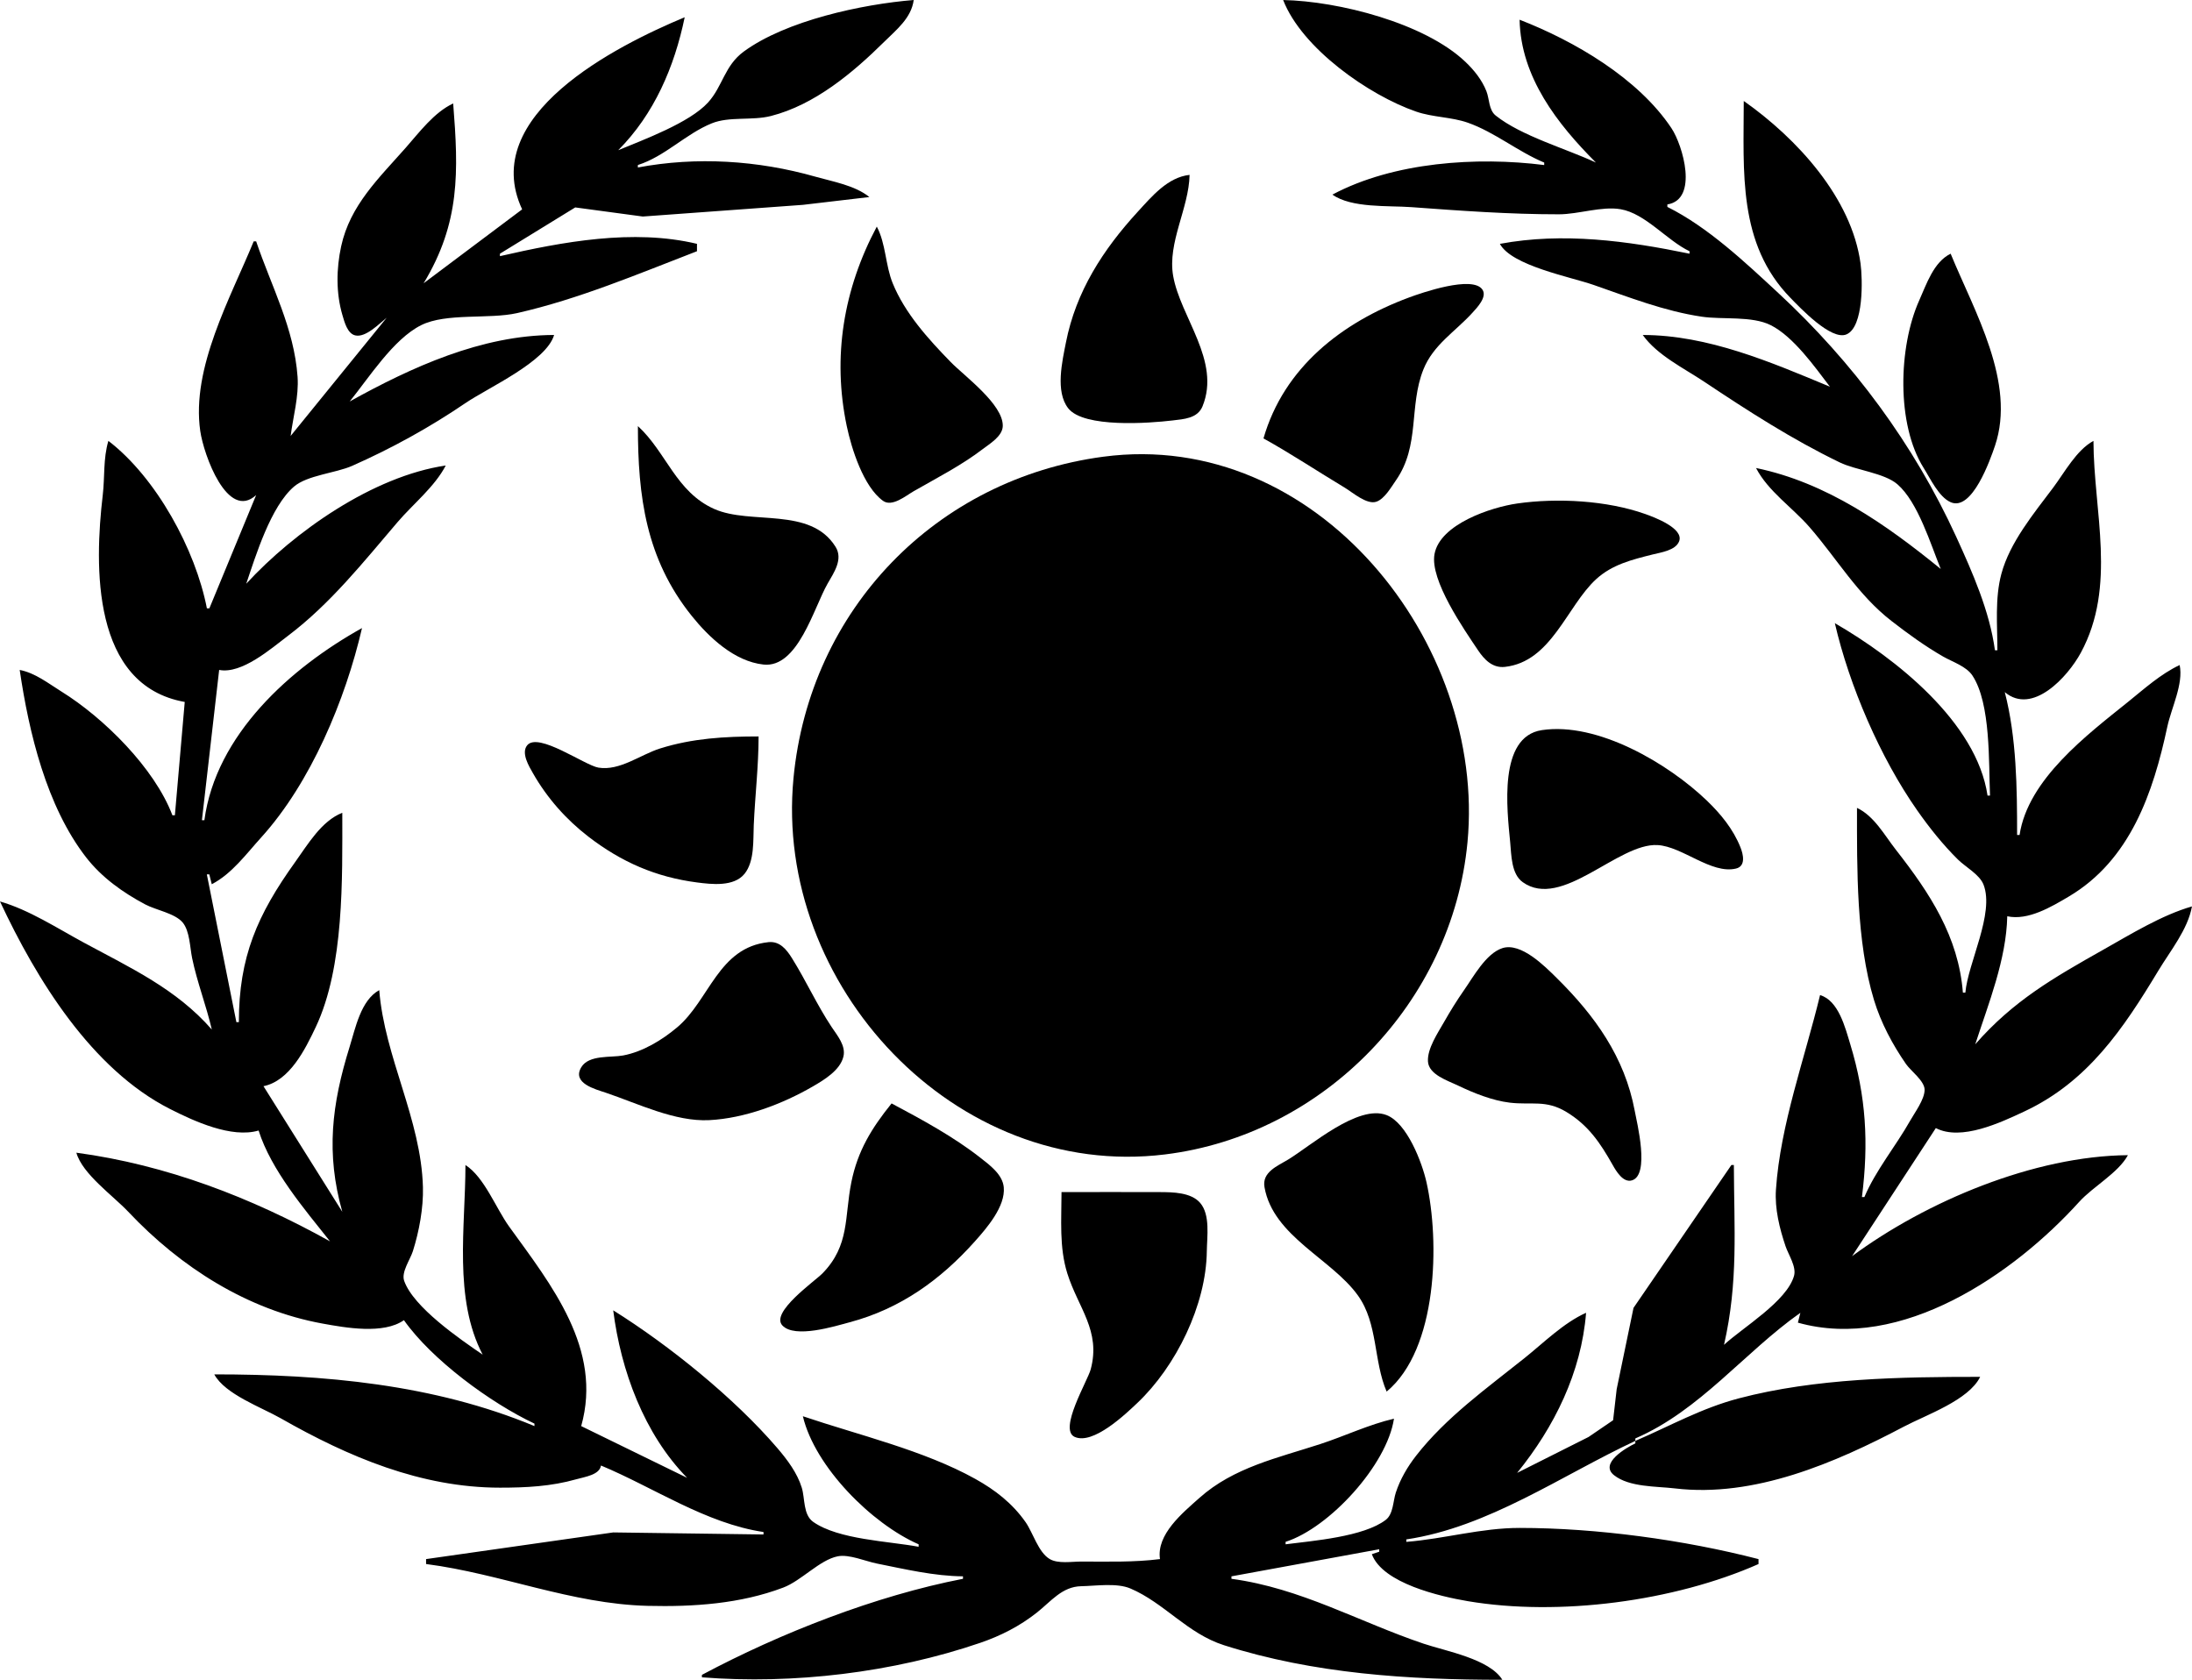
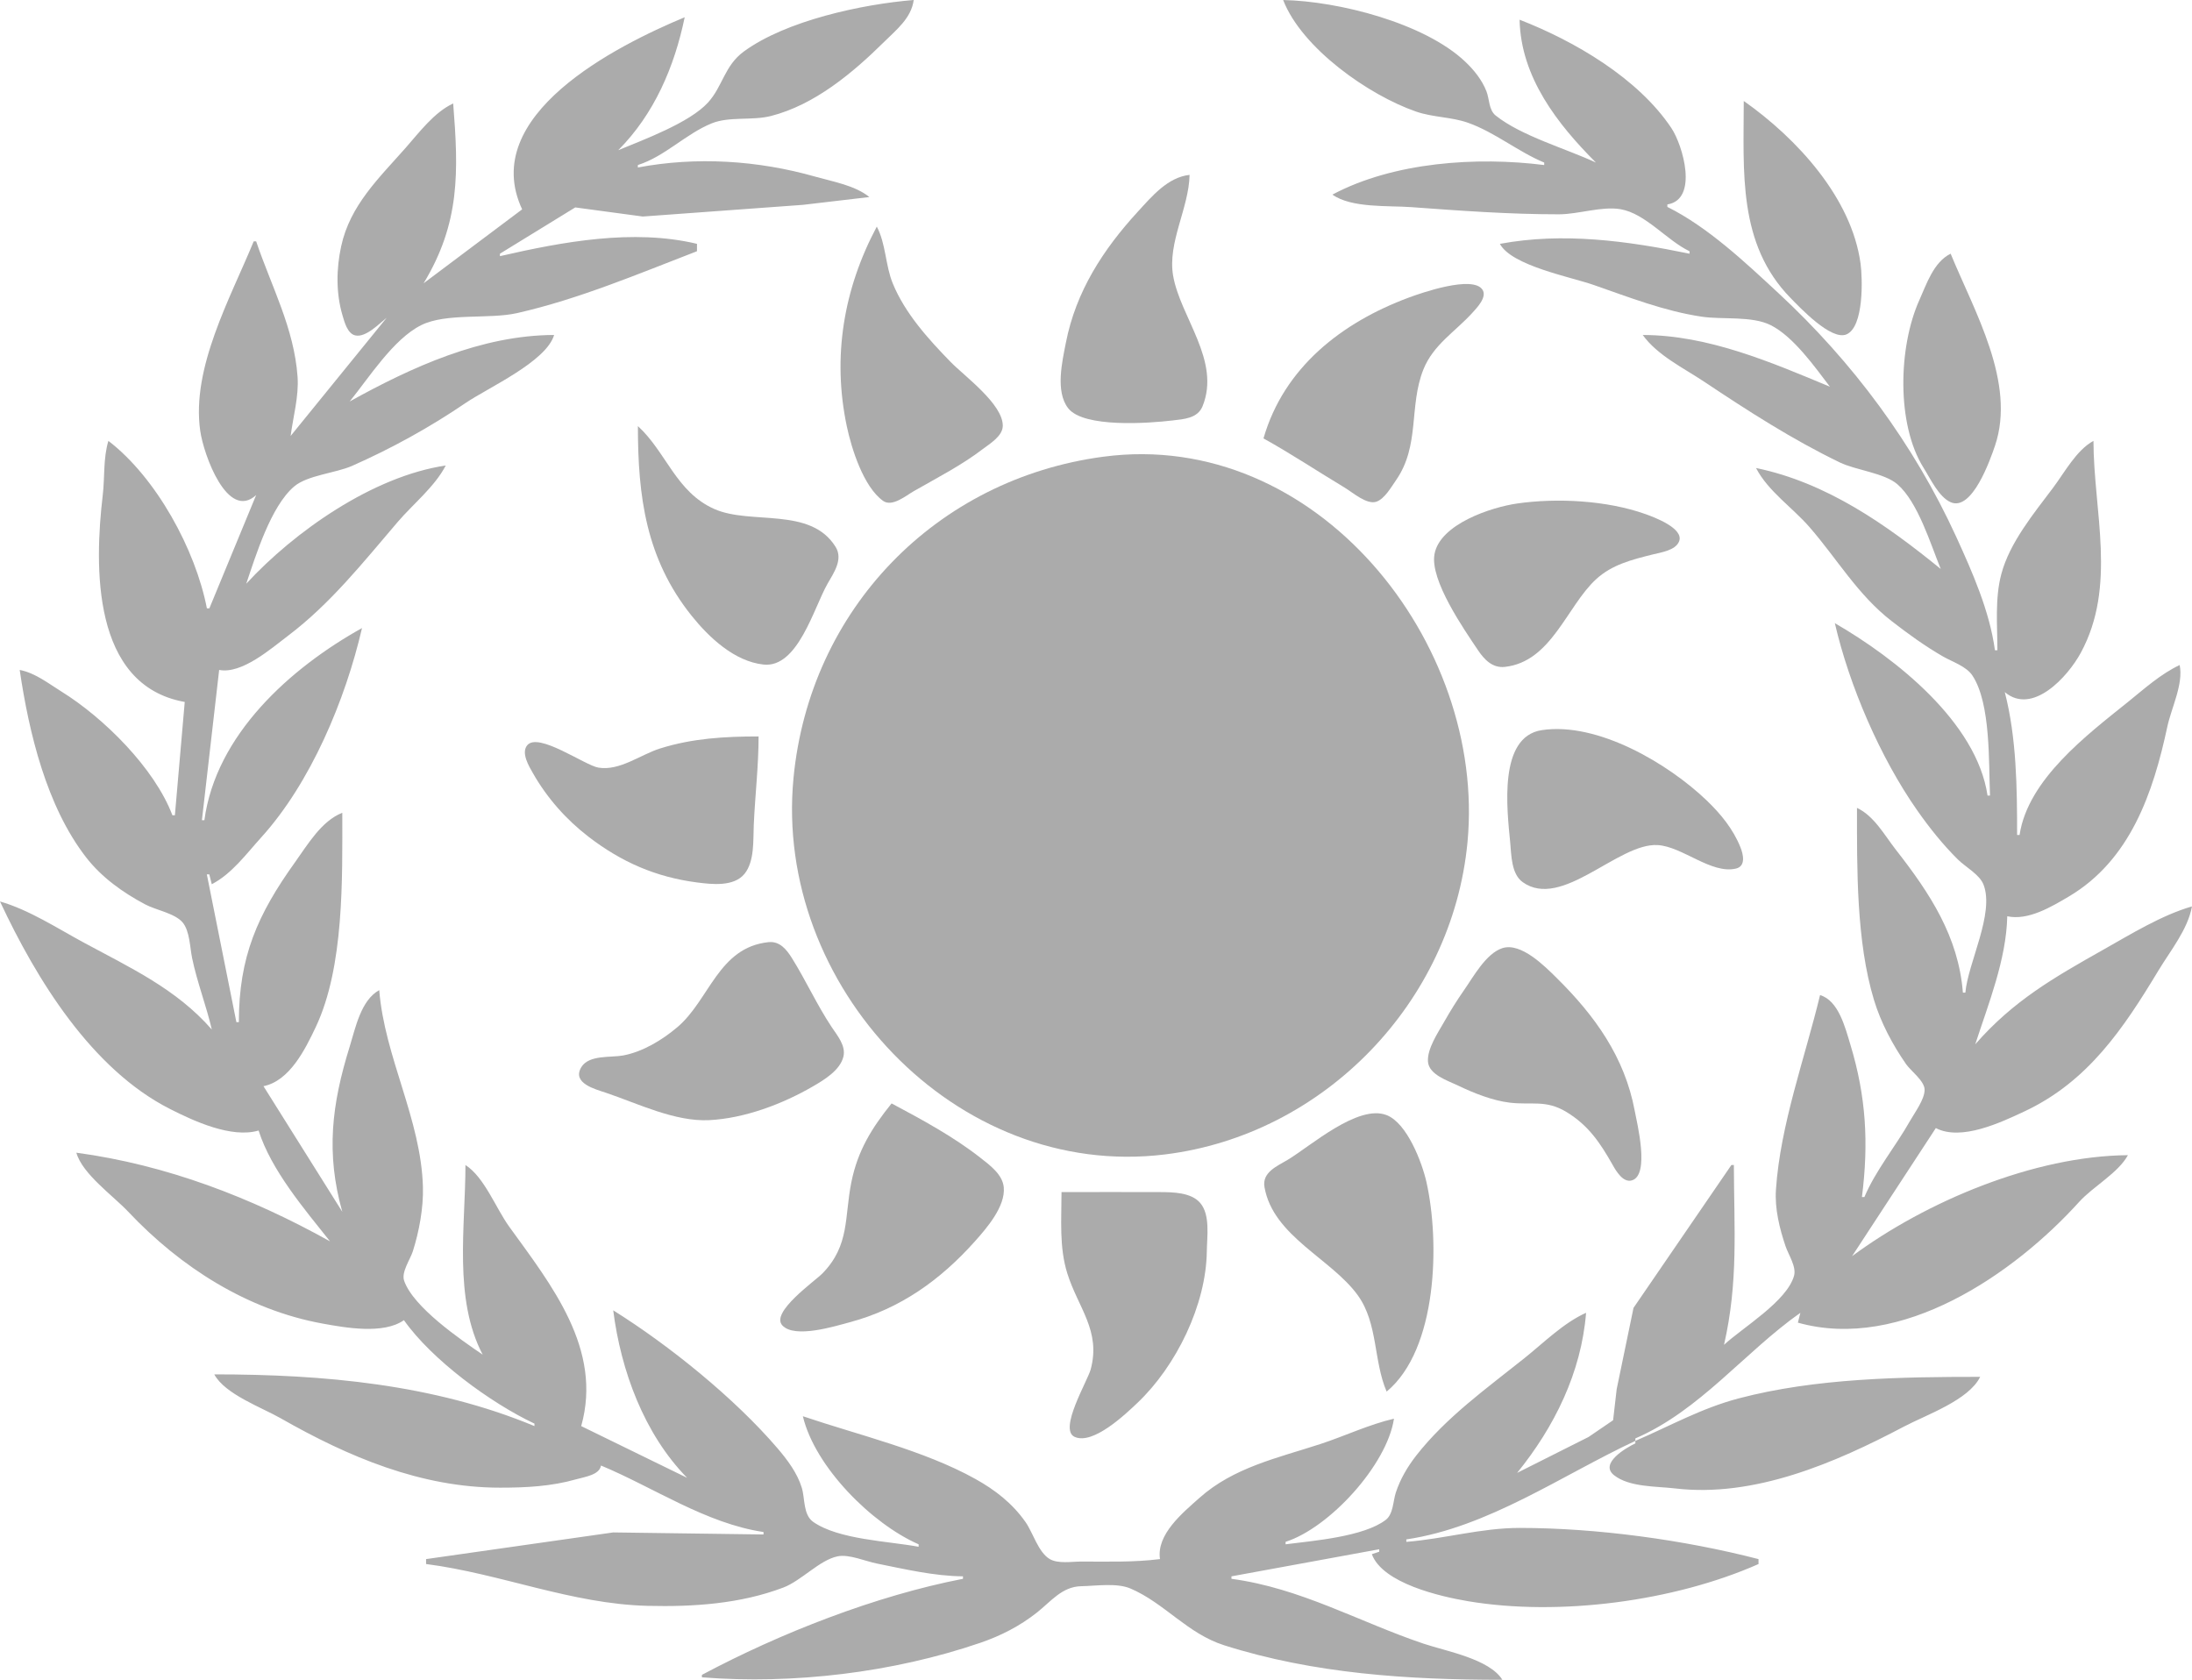
- <svg xmlns="http://www.w3.org/2000/svg" width="235.479mm" height="180.446mm" viewBox="0 0 235.479 180.446" version="1.1" id="svg1822">
+ <svg xmlns="http://www.w3.org/2000/svg" width="235.479mm" height="180.446mm" viewBox="0 0 235.479 180.446" opacity=".33" version="1.1" id="svg1822">
  <defs id="defs1816" />
  <g id="layer1" transform="translate(1.965475,-123.2391)">
    <path style="fill-opacity:1;fill-rule:nonzero;stroke-width:1;stroke-miterlimit:4;stroke-dasharray:none" d="m 126.887,292.572 v 0.265 l -7.673,0.265 c 1.909,-1.563 5.404,-0.708 7.673,-0.529 z" id="path2135" />
    <path style="fill-opacity:1;fill-rule:nonzero;stroke-width:1;stroke-miterlimit:4;stroke-dasharray:none" d="m 112.864,292.572 v 0.529 l -7.673,-0.265 c 2.269,-0.979 5.291,-0.566 7.673,-0.265" id="path2133" />
    <path style="fill-opacity:1;fill-rule:nonzero;stroke-width:1;stroke-miterlimit:4;stroke-dasharray:none" d="m 86.935,290.015 0.088,0.088 c -0.13,0.043 -0.293,-0.088 -0.088,-0.088" id="path2131" />
    <path style="fill-opacity:1;fill-rule:nonzero;stroke-width:1;stroke-miterlimit:4;stroke-dasharray:none" d="m 146.995,289.397 v 0.265 h -0.794 l 0.794,-0.265" id="path2129" />
    <path style="fill-opacity:1;fill-rule:nonzero;stroke-width:1;stroke-miterlimit:4;stroke-dasharray:none" d="m 149.112,288.868 v 0.265 l -1.852,0.265 1.852,-0.529" id="path2127" />
    <path style="fill-opacity:1;fill-rule:nonzero;stroke-width:1;stroke-miterlimit:4;stroke-dasharray:none" d="m 80.849,288.075 v 0.265 h -0.794 l 0.794,-0.265" id="path2125" />
    <path style="fill-opacity:1;fill-rule:nonzero;stroke-width:1;stroke-miterlimit:4;stroke-dasharray:none" d="m 75.293,283.841 c 2.201,0.849 7.35,1.6 8.731,3.44 -3.231,-0.009 -6.331,-1.418 -8.996,-3.175 l 0.265,-0.265" id="path2123" />
    <path style="fill-opacity:1;fill-rule:nonzero;stroke-width:1;stroke-miterlimit:4;stroke-dasharray:none" d="m 74.764,283.577 -0.265,0.265 0.265,-0.265" id="path2121" />
    <path style="fill-opacity:1;fill-rule:nonzero;stroke-width:1;stroke-miterlimit:4;stroke-dasharray:none" d="m 158.637,283.047 v 0.265 c -3.36,2.285 -6.699,3.966 -10.848,3.969 l 3.175,-1.499 7.673,-2.734" id="path2119" />
    <path style="fill-opacity:1;fill-rule:nonzero;stroke-width:1;stroke-miterlimit:4;stroke-dasharray:none" d="m 72.118,281.989 -0.265,0.265 0.265,-0.265" id="path2117" />
    <path style="fill-opacity:1;fill-rule:nonzero;stroke-width:1;stroke-miterlimit:4;stroke-dasharray:none" d="m 161.018,281.46 -0.265,0.265 0.265,-0.265" id="path2115" />
    <path style="fill-opacity:1;fill-rule:nonzero;stroke-width:1;stroke-miterlimit:4;stroke-dasharray:none" d="m 61.535,279.872 1.058,0.529 v 0.265 l -1.323,-0.529 0.265,-0.265" id="path2113" />
    <path style="fill-opacity:1;fill-rule:nonzero;stroke-width:1;stroke-miterlimit:4;stroke-dasharray:none" d="m 55.714,276.521 0.088,0.088 c -0.13,0.043 -0.293,-0.088 -0.088,-0.088" id="path2111" />
    <path style="fill-opacity:1;fill-rule:nonzero;stroke-width:1;stroke-miterlimit:4;stroke-dasharray:none" d="m 53.862,272.2 6.35,4.498 c -1.874,-0.043 -5.893,-2.62 -6.35,-4.498" id="path2109" />
    <path style="fill-opacity:1;fill-rule:nonzero;stroke-width:1;stroke-miterlimit:4;stroke-dasharray:none" d="m 180.862,270.083 c -1.879,2.667 -5.671,6.279 -8.996,6.879 l 2.646,-2.469 6.35,-4.41" id="path2107" />
    <path style="fill-opacity:1;fill-rule:nonzero;stroke-width:1;stroke-miterlimit:4;stroke-dasharray:none" d="m 50.157,268.76 0.265,0.529 -0.265,-0.529" id="path2105" />
    <path style="fill-opacity:1;fill-rule:nonzero;stroke-width:1;stroke-miterlimit:4;stroke-dasharray:none" d="m 183.243,267.702 -0.265,0.265 0.265,-0.265" id="path2103" />
    <path style="fill-opacity:1;fill-rule:nonzero;stroke-width:1;stroke-miterlimit:4;stroke-dasharray:none" d="m 191.974,263.733 -0.529,0.529 0.529,-0.529" id="path2101" />
    <path style="fill-opacity:1;fill-rule:nonzero;stroke-width:1;stroke-miterlimit:4;stroke-dasharray:none" d="m 197.001,258.177 -1.058,1.058 1.058,-1.058" id="path2099" />
    <path style="fill-opacity:1;fill-rule:nonzero;stroke-width:1;stroke-miterlimit:4;stroke-dasharray:none" d="m 36.928,256.589 1.323,1.852 -1.323,-1.852" id="path2097" />
    <path style="fill-opacity:1;fill-rule:nonzero;stroke-width:1;stroke-miterlimit:4;stroke-dasharray:none" d="m 197.001,253.943 c -0.81,2.963 -2.619,4.928 -5.292,6.35 l 5.292,-6.35" id="path2095" />
    <path style="fill-opacity:1;fill-rule:nonzero;stroke-width:1;stroke-miterlimit:4;stroke-dasharray:none" d="m 112.07,251.297 c 0,2.92 -0.263,5.909 0.621,8.731 1.164,3.714 3.632,6.165 2.512,10.319 -0.336,1.246 -3.47,6.451 -1.726,7.245 1.981,0.902 5.5,-2.468 6.75,-3.654 4.151,-3.937 7.384,-10.514 7.452,-16.291 0.018,-1.564 0.389,-3.903 -0.714,-5.187 -0.976,-1.137 -2.938,-1.156 -4.312,-1.162 -3.528,-0.017 -7.056,-2.7e-4 -10.583,-2.7e-4" id="path2093" />
    <path style="fill-opacity:1;fill-rule:nonzero;stroke-width:1;stroke-miterlimit:4;stroke-dasharray:none" d="m 146.995,272.729 c 5.5,-4.557 5.71,-16.131 4.282,-22.49 -0.479,-2.134 -2.085,-6.356 -4.286,-7.212 -3.059,-1.189 -8.136,3.294 -10.579,4.777 -1.148,0.697 -2.822,1.343 -2.537,2.965 0.926,5.286 7.217,7.695 10.042,11.641 2.16,3.018 1.658,7.017 3.079,10.319" id="path2091" />
    <path style="fill-opacity:1;fill-rule:nonzero;stroke-width:1;stroke-miterlimit:4;stroke-dasharray:none" d="m 93.814,241.772 c -2.143,2.659 -3.641,5.085 -4.322,8.467 -0.754,3.744 -0.156,6.769 -3.097,9.786 -0.824,0.846 -5.63,4.188 -4.313,5.598 1.339,1.433 5.652,0.079 7.234,-0.343 5.416,-1.444 9.738,-4.534 13.448,-8.69 1.264,-1.416 3.304,-3.759 3.101,-5.821 -0.136,-1.381 -1.523,-2.384 -2.526,-3.171 -2.879,-2.259 -6.299,-4.108 -9.525,-5.825" id="path2089" />
    <path style="fill-opacity:1;fill-rule:nonzero;stroke-width:1;stroke-miterlimit:4;stroke-dasharray:none" d="m 22.376,236.481 c 1.389,1.945 2.558,4.231 2.91,6.615 h -0.265 l -2.646,-6.615" id="path2087" />
    <path style="fill-opacity:1;fill-rule:nonzero;stroke-width:1;stroke-miterlimit:4;stroke-dasharray:none" d="m 210.23,235.687 -0.265,0.265 0.265,-0.265" id="path2085" />
    <path style="fill-opacity:1;fill-rule:nonzero;stroke-width:1;stroke-miterlimit:4;stroke-dasharray:none" d="m 21.053,233.835 -0.265,0.265 0.265,-0.265" id="path2083" />
    <path style="fill-opacity:1;fill-rule:nonzero;stroke-width:1;stroke-miterlimit:4;stroke-dasharray:none" d="m 208.378,233.041 c -0.108,2.374 -1.164,4.363 -2.381,6.35 h -0.265 l 2.646,-6.35" id="path2081" />
    <path style="fill-opacity:1;fill-rule:nonzero;stroke-width:1;stroke-miterlimit:4;stroke-dasharray:none" d="m 159.431,225.091 c -1.765,0.573 -3.11,3.073 -4.118,4.511 -0.772,1.102 -1.492,2.27 -2.157,3.44 -0.652,1.148 -1.808,2.849 -1.72,4.229 0.091,1.424 2.152,2.06 3.232,2.582 1.678,0.809 3.694,1.614 5.556,1.837 2.34,0.28 3.875,-0.338 6.085,1 2.377,1.44 3.64,3.339 4.973,5.698 0.369,0.653 1.115,1.927 2.057,1.653 1.956,-0.569 0.552,-6.171 0.309,-7.474 -1.078,-5.774 -4.28,-10.219 -8.398,-14.286 -1.248,-1.232 -3.817,-3.839 -5.821,-3.189" id="path2079" />
    <path style="fill-opacity:1;fill-rule:nonzero;stroke-width:1;stroke-miterlimit:4;stroke-dasharray:none" d="m 80.585,224.449 c -5.389,0.568 -6.33,6.219 -9.794,9.141 -1.627,1.372 -3.697,2.633 -5.817,3.031 -1.312,0.247 -3.67,-0.095 -4.489,1.256 -1.05,1.73 1.532,2.376 2.637,2.748 3.421,1.152 7.423,3.134 11.113,2.943 3.807,-0.197 7.842,-1.722 11.113,-3.616 1.214,-0.703 2.938,-1.737 3.292,-3.208 0.282,-1.174 -0.659,-2.266 -1.263,-3.175 -1.591,-2.393 -2.755,-4.987 -4.269,-7.408 -0.585,-0.936 -1.314,-1.84 -2.522,-1.713" id="path2077" />
    <path style="fill-opacity:1;fill-rule:nonzero;stroke-width:1;stroke-miterlimit:4;stroke-dasharray:none" d="m 20.26,216.372 v 0.794 h -0.265 l 0.265,-0.794" id="path2075" />
    <path style="fill-opacity:1;fill-rule:nonzero;stroke-width:1;stroke-miterlimit:4;stroke-dasharray:none" d="m 212.082,214.256 v 2.117 h -0.265 l 0.265,-2.117" id="path2073" />
    <path style="fill-opacity:1;fill-rule:nonzero;stroke-width:1;stroke-miterlimit:4;stroke-dasharray:none" d="m 17.614,213.462 0.529,7.408 h -0.265 l -0.265,-7.408" id="path2071" />
    <path style="fill-opacity:1;fill-rule:nonzero;stroke-width:1;stroke-miterlimit:4;stroke-dasharray:none" d="m 79.526,202.35 c -3.618,0 -7.106,0.199 -10.583,1.293 -2.101,0.661 -4.331,2.431 -6.615,2.058 -1.467,-0.239 -6.483,-3.865 -7.664,-2.394 -0.672,0.836 0.213,2.272 0.634,3.011 1.509,2.646 3.56,4.965 5.972,6.817 3.539,2.718 7.227,4.326 11.642,4.899 1.576,0.205 3.965,0.484 5.106,-0.929 1.088,-1.347 0.919,-3.611 0.99,-5.231 0.14,-3.172 0.519,-6.345 0.519,-9.525" id="path2069" />
    <path style="fill-opacity:1;fill-rule:nonzero;stroke-width:1;stroke-miterlimit:4;stroke-dasharray:none" d="m 163.664,201.673 c -4.694,0.708 -3.731,8.527 -3.395,12.053 0.129,1.356 0.114,3.393 1.337,4.271 4.202,3.014 10.243,-4.215 14.493,-3.978 2.665,0.149 5.78,3.156 8.428,2.523 1.082,-0.259 0.777,-1.534 0.476,-2.287 -0.783,-1.954 -2.108,-3.572 -3.612,-5.017 -4.117,-3.954 -11.719,-8.472 -17.727,-7.566" id="path2067" />
    <path style="fill-opacity:1;fill-rule:nonzero;stroke-width:1;stroke-miterlimit:4;stroke-dasharray:none" d="m 212.876,193.354 -0.265,0.265 0.265,-0.265" id="path2065" />
    <path style="fill-opacity:1;fill-rule:nonzero;stroke-width:1;stroke-miterlimit:4;stroke-dasharray:none" d="m 19.995,191.502 -1.323,6.085 h -0.265 l 1.587,-6.085" id="path2063" />
    <path style="fill-opacity:1;fill-rule:nonzero;stroke-width:1;stroke-miterlimit:4;stroke-dasharray:none" d="m 208.114,186.739 c 1.45,2.485 2.585,5.566 2.646,8.467 -1.267,-0.96 -2.974,-6.91 -2.646,-8.467" id="path2061" />
    <path style="fill-opacity:1;fill-rule:nonzero;stroke-width:1;stroke-miterlimit:4;stroke-dasharray:none" d="m 24.493,186.21 -0.265,0.265 0.265,-0.265" id="path2059" />
    <path style="fill-opacity:1;fill-rule:nonzero;stroke-width:1;stroke-miterlimit:4;stroke-dasharray:none" d="m 161.018,177.327 c -2.775,0.398 -8.294,2.202 -8.881,5.443 -0.506,2.794 3.167,8.07 4.675,10.318 0.681,1.016 1.563,1.935 2.883,1.791 5.008,-0.549 6.656,-6.522 9.8,-9.415 1.723,-1.585 3.874,-2.108 6.075,-2.661 0.879,-0.221 2.452,-0.427 2.843,-1.403 0.563,-1.406 -2.709,-2.615 -3.636,-2.944 -4.119,-1.459 -9.443,-1.748 -13.758,-1.13" id="path2057" />
    <path style="fill-opacity:1;fill-rule:nonzero;stroke-width:1;stroke-miterlimit:4;stroke-dasharray:none" d="m 116.568,172.299 c -17.962,2.388 -31.563,16.385 -33.293,34.548 -2.118,22.242 17.395,43.172 39.907,40.406 17.084,-2.099 30.864,-16.359 32.499,-33.526 2.04,-21.425 -16.226,-44.469 -39.113,-41.427" id="path2055" />
    <path style="fill-opacity:1;fill-rule:nonzero;stroke-width:1;stroke-miterlimit:4;stroke-dasharray:none" d="m 29.167,170.247 -0.088,0.176 0.088,-0.176" id="path2053" />
    <path style="fill-opacity:1;fill-rule:nonzero;stroke-width:1;stroke-miterlimit:4;stroke-dasharray:none" d="m 66.562,169.012 c 0,7.555 0.859,14.244 5.77,20.373 1.865,2.328 4.597,4.906 7.724,5.242 3.69,0.396 5.392,-6.077 6.879,-8.682 0.675,-1.182 1.699,-2.62 0.861,-3.965 -2.707,-4.347 -9.1,-2.319 -13.032,-4.065 -4.117,-1.829 -5.148,-6.104 -8.202,-8.903" id="path2051" />
    <path style="fill-opacity:1;fill-rule:nonzero;stroke-width:1;stroke-miterlimit:4;stroke-dasharray:none" d="m 33.224,169.012 -3.969,5.556 c 0.508,-2.139 1.946,-4.571 3.969,-5.556" id="path2049" />
    <path style="fill-opacity:1;fill-rule:nonzero;stroke-width:1;stroke-miterlimit:4;stroke-dasharray:none" d="m 197.266,166.895 c 2.466,2.008 5.016,4.485 5.821,7.673 -1.799,-0.08 -5.731,-5.907 -5.821,-7.673" id="path2047" />
    <path style="fill-opacity:1;fill-rule:nonzero;stroke-width:1;stroke-miterlimit:4;stroke-dasharray:none" d="m 35.605,166.366 -0.265,0.265 0.265,-0.265" id="path2045" />
    <path style="fill-opacity:1;fill-rule:nonzero;stroke-width:1;stroke-miterlimit:4;stroke-dasharray:none" d="m 194.885,164.779 0.265,0.529 -0.265,-0.529" id="path2043" />
    <path style="fill-opacity:1;fill-rule:nonzero;stroke-width:1;stroke-miterlimit:4;stroke-dasharray:none" d="m 41.426,155.783 -1.852,1.587 v -0.265 l 1.852,-1.323" id="path2041" />
    <path style="fill-opacity:1;fill-rule:nonzero;stroke-width:1;stroke-miterlimit:4;stroke-dasharray:none" d="m 133.766,170.335 c 2.972,1.648 5.817,3.543 8.731,5.292 0.827,0.496 2.365,1.857 3.394,1.508 0.879,-0.298 1.604,-1.58 2.107,-2.301 2.609,-3.747 1.368,-7.957 2.947,-11.906 1.064,-2.661 3.419,-4.058 5.264,-6.089 0.48,-0.528 1.609,-1.686 1.082,-2.482 -1.046,-1.581 -6.573,0.35 -7.915,0.849 -7.191,2.672 -13.413,7.499 -15.61,15.131" id="path2039" />
    <path style="fill-opacity:1;fill-rule:nonzero;stroke-width:1;stroke-miterlimit:4;stroke-dasharray:none" d="m 43.543,153.666 -1.058,1.058 1.058,-1.058" id="path2037" />
    <path style="fill-opacity:1;fill-rule:nonzero;stroke-width:1;stroke-miterlimit:4;stroke-dasharray:none" d="m 47.776,153.137 c -1.283,1.743 -3.603,4.201 -5.821,4.498 1.363,-1.851 3.77,-3.477 5.821,-4.498" id="path2035" />
    <path style="fill-opacity:1;fill-rule:nonzero;stroke-width:1;stroke-miterlimit:4;stroke-dasharray:none" d="m 182.714,152.079 c 2.762,1.156 5.911,3.105 7.673,5.556 -3.17,-0.038 -5.54,-3.485 -7.938,-5.292 l 0.265,-0.265" id="path2033" />
    <path style="fill-opacity:1;fill-rule:nonzero;stroke-width:1;stroke-miterlimit:4;stroke-dasharray:none" d="m 51.745,150.756 -0.265,0.265 0.265,-0.265" id="path2031" />
    <path style="fill-opacity:1;fill-rule:nonzero;stroke-width:1;stroke-miterlimit:4;stroke-dasharray:none" d="m 207.585,150.491 c -1.828,0.9 -2.585,3.256 -3.379,5.027 -2.228,4.977 -2.469,13.305 0.482,17.992 0.712,1.13 1.625,3.124 2.908,3.681 2.291,0.995 4.239,-4.548 4.752,-6.063 2.294,-6.776 -2.228,-14.456 -4.763,-20.637" id="path2029" />
    <path style="fill-opacity:1;fill-rule:nonzero;stroke-width:1;stroke-miterlimit:4;stroke-dasharray:none" d="m 92.226,147.581 c -3.571,6.706 -4.794,13.992 -3.227,21.431 0.509,2.417 1.791,6.511 3.896,8.028 0.973,0.701 2.464,-0.558 3.3,-1.037 2.499,-1.432 5.114,-2.766 7.408,-4.518 0.765,-0.584 2.128,-1.385 2.156,-2.477 0.059,-2.331 -4.124,-5.371 -5.591,-6.875 -2.402,-2.462 -4.921,-5.241 -6.234,-8.467 -0.789,-1.937 -0.733,-4.256 -1.708,-6.085" id="path2027" />
    <path style="fill-opacity:1;fill-rule:nonzero;stroke-width:1;stroke-miterlimit:4;stroke-dasharray:none" d="m 62.593,143.083 v 0.265 l -2.381,1.323 2.381,-1.587" id="path2025" />
    <path style="fill-opacity:1;fill-rule:nonzero;stroke-width:1;stroke-miterlimit:4;stroke-dasharray:none" d="m 167.368,142.025 c 1.743,0.568 3.836,1.217 4.763,2.91 l -5.027,-2.646 0.265,-0.265" id="path2023" />
    <path style="fill-opacity:1;fill-rule:nonzero;stroke-width:1;stroke-miterlimit:4;stroke-dasharray:none" d="m 125.828,142.025 c -2.354,0.256 -4.058,2.316 -5.576,3.97 -3.718,4.051 -6.634,8.565 -7.705,14.022 -0.397,2.021 -1.169,5.284 0.244,7.083 1.676,2.134 8.733,1.601 11.184,1.308 1.219,-0.146 2.709,-0.211 3.243,-1.523 1.989,-4.882 -2.378,-9.565 -3.156,-14.011 -0.625,-3.574 1.691,-7.254 1.765,-10.848" id="path2021" />
    <path style="fill-opacity:1;fill-rule:nonzero;stroke-width:1;stroke-miterlimit:4;stroke-dasharray:none" d="m 169.749,140.702 -0.265,0.265 0.265,-0.265" id="path2019" />
    <path style="fill-opacity:1;fill-rule:nonzero;stroke-width:1;stroke-miterlimit:4;stroke-dasharray:none" d="m 64.445,139.379 -0.265,0.265 0.265,-0.265" id="path2017" />
    <path style="fill-opacity:1;fill-rule:nonzero;stroke-width:1;stroke-miterlimit:4;stroke-dasharray:none" d="m 185.36,134.087 c 0,7.574 -0.667,15.352 5.03,21.166 0.997,1.016 4.368,4.613 6.009,3.905 1.876,-0.809 1.728,-5.994 1.508,-7.609 -0.96,-7.065 -6.847,-13.449 -12.547,-17.462" id="path2015" />
    <path style="fill-opacity:1;fill-rule:nonzero;stroke-width:1;stroke-miterlimit:4;stroke-dasharray:none" d="m 150.435,132.5 c 1.938,0.752 5.695,1.704 6.879,3.44 -2.671,-0.063 -4.854,-1.969 -7.144,-3.175 l 0.265,-0.265" id="path2013" />
    <path style="fill-opacity:1;fill-rule:nonzero;stroke-width:1;stroke-miterlimit:4;stroke-dasharray:none" d="m 79.791,132.235 v 0.265 l -5.292,3.175 c 0.324,-1.988 3.546,-2.937 5.292,-3.44" id="path2011" />
    <path style="display:inline;fill-opacity:1;fill-rule:nonzero;stroke-width:1;stroke-miterlimit:4;stroke-dasharray:none" d="m 64.445,139.379 c 3.866,-3.877 6.04,-8.955 7.144,-14.287 -7.39,3.077 -22.177,10.549 -17.462,20.637 l -10.583,7.938 c 3.934,-6.51 3.754,-11.981 3.175,-19.315 -2.046,0.954 -3.63,3.093 -5.102,4.763 -2.875,3.26 -5.976,6.17 -6.933,10.583 -0.523,2.413 -0.564,5.024 0.141,7.408 0.209,0.708 0.526,1.964 1.368,2.162 1.13,0.266 2.585,-1.265 3.383,-1.898 l -10.319,12.7 c 0.267,-2.07 0.893,-4.25 0.745,-6.35 -0.37,-5.232 -2.798,-9.672 -4.449,-14.552 h -0.265 c -2.489,6.066 -6.72,13.585 -5.741,20.373 0.369,2.56 2.934,9.685 6.006,6.879 l -5.027,12.171 h -0.265 c -1.225,-6.313 -5.429,-14.038 -10.583,-17.992 -0.569,1.906 -0.375,3.871 -0.605,5.821 -0.9,7.627 -1.202,20.446 8.807,22.225 l -1.058,12.171 H 16.555 C 14.63,205.739 9.166,200.342 4.649,197.536 c -1.426,-0.886 -2.827,-2.008 -4.498,-2.33 0.993,6.75 2.884,14.64 7.114,20.108 1.684,2.176 3.962,3.803 6.38,5.085 1.134,0.601 3.179,0.948 4.007,1.929 0.77,0.914 0.786,2.701 1.021,3.834 0.54,2.604 1.518,5.091 2.116,7.673 -3.815,-4.367 -8.741,-6.628 -13.758,-9.342 -2.852,-1.542 -5.869,-3.515 -8.996,-4.416 3.918,8.381 9.84,18.022 18.256,22.29 2.578,1.307 6.616,3.175 9.525,2.317 1.348,4.26 4.929,8.448 7.673,11.906 -8.461,-4.71 -17.566,-8.22 -27.252,-9.525 0.646,2.294 3.934,4.603 5.58,6.349 5.609,5.95 12.8,10.543 20.878,12.009 2.477,0.45 6.538,1.177 8.731,-0.367 3.019,4.274 9.296,8.877 14.023,11.113 v 0.265 c -10.837,-4.506 -22.678,-5.556 -34.396,-5.556 1.159,2.141 5.067,3.536 7.144,4.721 7.257,4.138 15.07,7.45 23.548,7.45 2.798,0 5.493,-0.133 8.202,-0.903 0.908,-0.258 2.509,-0.47 2.646,-1.478 5.663,2.358 11.288,6.232 17.462,7.144 v 0.265 l -16.14,-0.22 -20.108,2.865 v 0.529 c 8.042,1.038 15.597,4.293 23.812,4.494 4.886,0.12 9.941,-0.214 14.552,-1.961 1.962,-0.743 3.927,-2.984 5.866,-3.363 1.22,-0.239 2.978,0.535 4.188,0.777 3.029,0.606 6.16,1.35 9.26,1.376 v 0.265 c -9.369,1.817 -19.625,5.83 -28.046,10.319 v 0.265 c 9.828,0.775 20.55,-0.509 29.898,-3.705 2.214,-0.757 4.245,-1.797 6.085,-3.25 1.516,-1.197 2.711,-2.795 4.763,-2.833 1.576,-0.03 3.821,-0.381 5.292,0.247 3.642,1.554 6.112,4.84 10.054,6.094 9.662,3.074 19.831,3.712 29.898,3.712 -1.405,-2.253 -6.064,-3.071 -8.467,-3.881 -6.971,-2.349 -13.172,-5.962 -20.637,-6.967 v -0.265 l 15.875,-2.91 v 0.265 l -0.794,0.265 c 1.159,3.129 7.348,4.547 10.319,5.048 9.766,1.646 22.137,0.032 31.221,-3.99 v -0.529 c -7.997,-2.069 -17.409,-3.35 -25.665,-3.35 -4.131,0 -8.093,1.173 -12.171,1.498 v -0.265 c 8.807,-1.301 16.725,-6.904 24.606,-10.583 v 0.265 c -0.966,0.46 -3.896,2.145 -2.296,3.417 1.643,1.306 4.561,1.186 6.529,1.421 8.538,1.021 17.232,-2.742 24.606,-6.632 2.41,-1.272 6.966,-2.835 8.202,-5.35 -8.472,0 -17.685,0.14 -25.929,2.311 -4.009,1.055 -7.358,2.95 -11.113,4.568 v -0.265 c 6.942,-2.995 11.716,-9.259 17.727,-13.494 l -0.265,1.058 c 11.123,3.126 23.22,-5.241 30.207,-12.965 1.516,-1.675 4.194,-3.102 5.247,-5.027 -10.086,0.083 -21.661,4.96 -29.633,10.848 l 8.996,-13.758 c 2.723,1.417 6.969,-0.596 9.525,-1.794 6.81,-3.192 10.618,-8.881 14.393,-15.139 1.275,-2.114 3.159,-4.416 3.598,-6.879 -3.26,0.939 -6.575,2.988 -9.525,4.65 -5.318,2.998 -9.697,5.503 -13.758,10.166 1.418,-4.358 3.344,-9.126 3.44,-13.758 2.236,0.485 4.728,-1.004 6.615,-2.121 6.607,-3.915 9.062,-11.148 10.583,-18.252 0.434,-2.019 1.746,-4.583 1.323,-6.615 -2.061,0.975 -3.791,2.548 -5.556,3.969 -4.379,3.524 -10.745,8.303 -11.642,14.287 h -0.265 c 0,-5.042 -0.053,-10.436 -1.323,-15.346 2.966,2.507 6.755,-1.621 8.17,-4.233 3.876,-7.165 1.376,-15.14 1.355,-22.754 -1.823,0.983 -3.104,3.39 -4.331,5.027 -2.069,2.756 -4.654,5.871 -5.562,9.26 -0.706,2.627 -0.426,5.512 -0.426,8.202 h -0.265 c -0.564,-4.18 -2.41,-8.365 -4.151,-12.171 -4.561,-9.962 -11.107,-18.78 -19.132,-26.217 -3.537,-3.279 -7.555,-7.073 -11.906,-9.237 v -0.265 c 3.359,-0.536 1.669,-6.349 0.433,-8.202 -3.575,-5.362 -10.414,-9.355 -16.308,-11.642 0.128,6.184 4.074,11.217 8.202,15.346 -3.226,-1.506 -8.003,-2.849 -10.764,-5.047 -0.763,-0.607 -0.668,-1.778 -1.005,-2.626 -0.484,-1.218 -1.316,-2.255 -2.258,-3.151 -4.38,-4.166 -13.615,-6.515 -19.575,-6.638 2.008,5.183 9.203,10.23 14.287,11.987 1.798,0.622 3.789,0.57 5.556,1.193 2.882,1.015 5.372,3.104 8.202,4.283 v 0.265 c -7.23,-0.914 -16.164,-0.334 -22.754,3.175 2.054,1.464 6.008,1.166 8.467,1.346 5.321,0.39 10.526,0.772 15.875,0.77 2.088,-8e-4 4.591,-0.892 6.615,-0.546 2.676,0.459 4.985,3.363 7.408,4.514 v 0.265 c -6.679,-1.379 -13.584,-2.323 -20.373,-1.058 1.261,2.344 7.563,3.542 10.054,4.407 3.83,1.33 7.608,2.82 11.642,3.418 2.227,0.33 5.384,-0.108 7.408,0.914 2.437,1.23 4.72,4.468 6.35,6.607 -6.337,-2.639 -13.093,-5.551 -20.108,-5.556 1.58,2.195 4.392,3.545 6.615,5.027 4.736,3.157 9.422,6.18 14.552,8.663 1.736,0.839 4.786,1.131 6.189,2.344 2.212,1.913 3.569,6.442 4.659,9.102 -5.866,-4.776 -12.245,-9.275 -19.844,-10.848 1.299,2.502 3.911,4.242 5.744,6.35 2.971,3.413 5.173,7.266 8.808,10.084 1.781,1.38 3.601,2.704 5.556,3.826 1,0.573 2.479,1.038 3.138,2.035 1.99,3.008 1.738,9.39 1.889,12.895 h -0.265 c -1.164,-7.889 -9.901,-14.765 -16.404,-18.521 1.561,6.743 4.879,14.447 8.848,20.108 1.307,1.865 2.76,3.687 4.381,5.288 0.812,0.801 2.326,1.605 2.746,2.696 1.196,3.099 -1.675,8.407 -1.953,11.596 h -0.265 c -0.476,-6.026 -3.553,-10.687 -7.199,-15.346 -1.228,-1.569 -2.331,-3.63 -4.178,-4.498 0,6.535 -0.085,14.333 1.826,20.637 0.741,2.442 1.99,4.788 3.44,6.879 0.516,0.745 2,1.814 1.998,2.769 -0.005,1.036 -1.058,2.439 -1.553,3.317 -1.529,2.713 -3.717,5.354 -4.916,8.202 h -0.265 c 0.733,-5.778 0.458,-10.796 -1.249,-16.404 -0.55,-1.808 -1.259,-4.703 -3.249,-5.292 -1.632,6.775 -4.273,13.926 -4.739,20.902 -0.138,2.05 0.384,4.158 1.035,6.085 0.31,0.91 1.185,2.197 0.908,3.175 -0.778,2.742 -5.48,5.528 -7.522,7.408 1.552,-6.769 1.077,-12.491 1.058,-19.315 h -0.265 l -10.515,15.346 -1.808,8.731 -0.384,3.339 -2.638,1.799 -7.673,3.857 c 3.998,-4.927 6.897,-10.778 7.408,-17.198 -2.414,1.076 -4.557,3.223 -6.615,4.868 -4.049,3.239 -8.424,6.357 -11.638,10.477 -0.932,1.195 -1.713,2.523 -2.187,3.969 -0.298,0.908 -0.264,2.303 -1.076,2.928 -2.371,1.825 -7.846,2.252 -10.764,2.628 v -0.265 c 4.718,-1.506 10.899,-8.272 11.642,-13.229 -2.703,0.626 -5.296,1.872 -7.938,2.733 -4.558,1.486 -9.285,2.495 -12.965,5.78 -1.799,1.605 -4.632,3.912 -4.233,6.569 -2.813,0.356 -5.632,0.265 -8.467,0.265 -1.007,0 -2.48,0.261 -3.383,-0.272 -1.22,-0.72 -1.793,-2.825 -2.588,-3.961 -1.414,-2.02 -3.265,-3.456 -5.405,-4.646 -5.519,-3.07 -12.539,-4.707 -18.521,-6.731 1.293,5.444 7.403,11.559 12.435,13.758 v 0.265 c -3.224,-0.607 -8.598,-0.764 -11.317,-2.669 -1.106,-0.776 -0.876,-2.507 -1.236,-3.681 -0.483,-1.574 -1.548,-2.995 -2.608,-4.233 -4.605,-5.38 -11.643,-11.065 -17.648,-14.817 0.823,6.48 3.317,13.274 7.938,17.992 l -11.377,-5.556 c 2.327,-8.281 -3.206,-15.156 -7.74,-21.431 -1.415,-1.958 -2.661,-5.31 -4.695,-6.615 0,6.603 -1.306,14.346 1.852,20.373 -2.429,-1.661 -7.447,-5.095 -8.437,-7.938 -0.325,-0.932 0.654,-2.285 0.936,-3.175 0.672,-2.12 1.141,-4.65 1.082,-6.879 -0.195,-7.299 -4.12,-13.948 -4.694,-21.167 -1.977,1.085 -2.555,4.071 -3.181,6.085 -1.924,6.191 -2.562,11.427 -0.787,17.727 l -8.467,-13.494 c 2.81,-0.567 4.487,-3.968 5.614,-6.35 3.068,-6.482 2.852,-15.964 2.852,-23.019 -2.236,0.874 -3.712,3.405 -5.064,5.292 -4.065,5.673 -6.048,10.197 -6.048,17.198 h -0.265 l -3.175,-15.875 h 0.265 l 0.265,1.058 c 2.161,-1.121 3.702,-3.253 5.312,-5.027 5.315,-5.861 9.045,-14.784 10.828,-22.49 -7.721,4.299 -15.696,11.457 -16.933,20.637 h -0.265 l 1.852,-16.14 c 2.436,0.471 5.568,-2.287 7.408,-3.677 4.546,-3.436 8.079,-7.899 11.755,-12.198 1.677,-1.961 3.989,-3.793 5.178,-6.085 -7.816,1.154 -16.267,7.093 -21.431,12.7 1.031,-3.047 2.633,-8.292 5.13,-10.434 1.432,-1.228 4.474,-1.446 6.247,-2.229 4.233,-1.87 8.346,-4.14 12.171,-6.742 2.444,-1.663 8.68,-4.444 9.525,-7.317 -7.798,0.021 -15.31,3.456 -21.96,7.144 2.07,-2.551 4.687,-6.702 7.673,-8.195 2.697,-1.349 7.293,-0.615 10.319,-1.301 6.603,-1.497 13.008,-4.211 19.315,-6.644 v -0.794 c -6.864,-1.639 -14.449,-0.217 -21.167,1.323 v -0.265 l 8.09,-4.97 7.256,0.978 17.198,-1.254 7.144,-0.839 c -1.556,-1.256 -3.924,-1.654 -5.821,-2.193 -6.165,-1.752 -12.761,-2.167 -19.05,-0.982 v -0.265 c 2.91,-0.921 5.132,-3.341 7.938,-4.478 1.886,-0.765 4.328,-0.272 6.35,-0.786 4.701,-1.196 8.794,-4.629 12.171,-7.966 1.33,-1.314 2.916,-2.556 3.175,-4.497 -5.553,0.454 -13.715,2.208 -18.256,5.537 -2.077,1.523 -2.261,3.738 -3.839,5.472 -1.988,2.185 -6.927,3.995 -9.655,5.13" id="path1863" />
  </g>
</svg>
